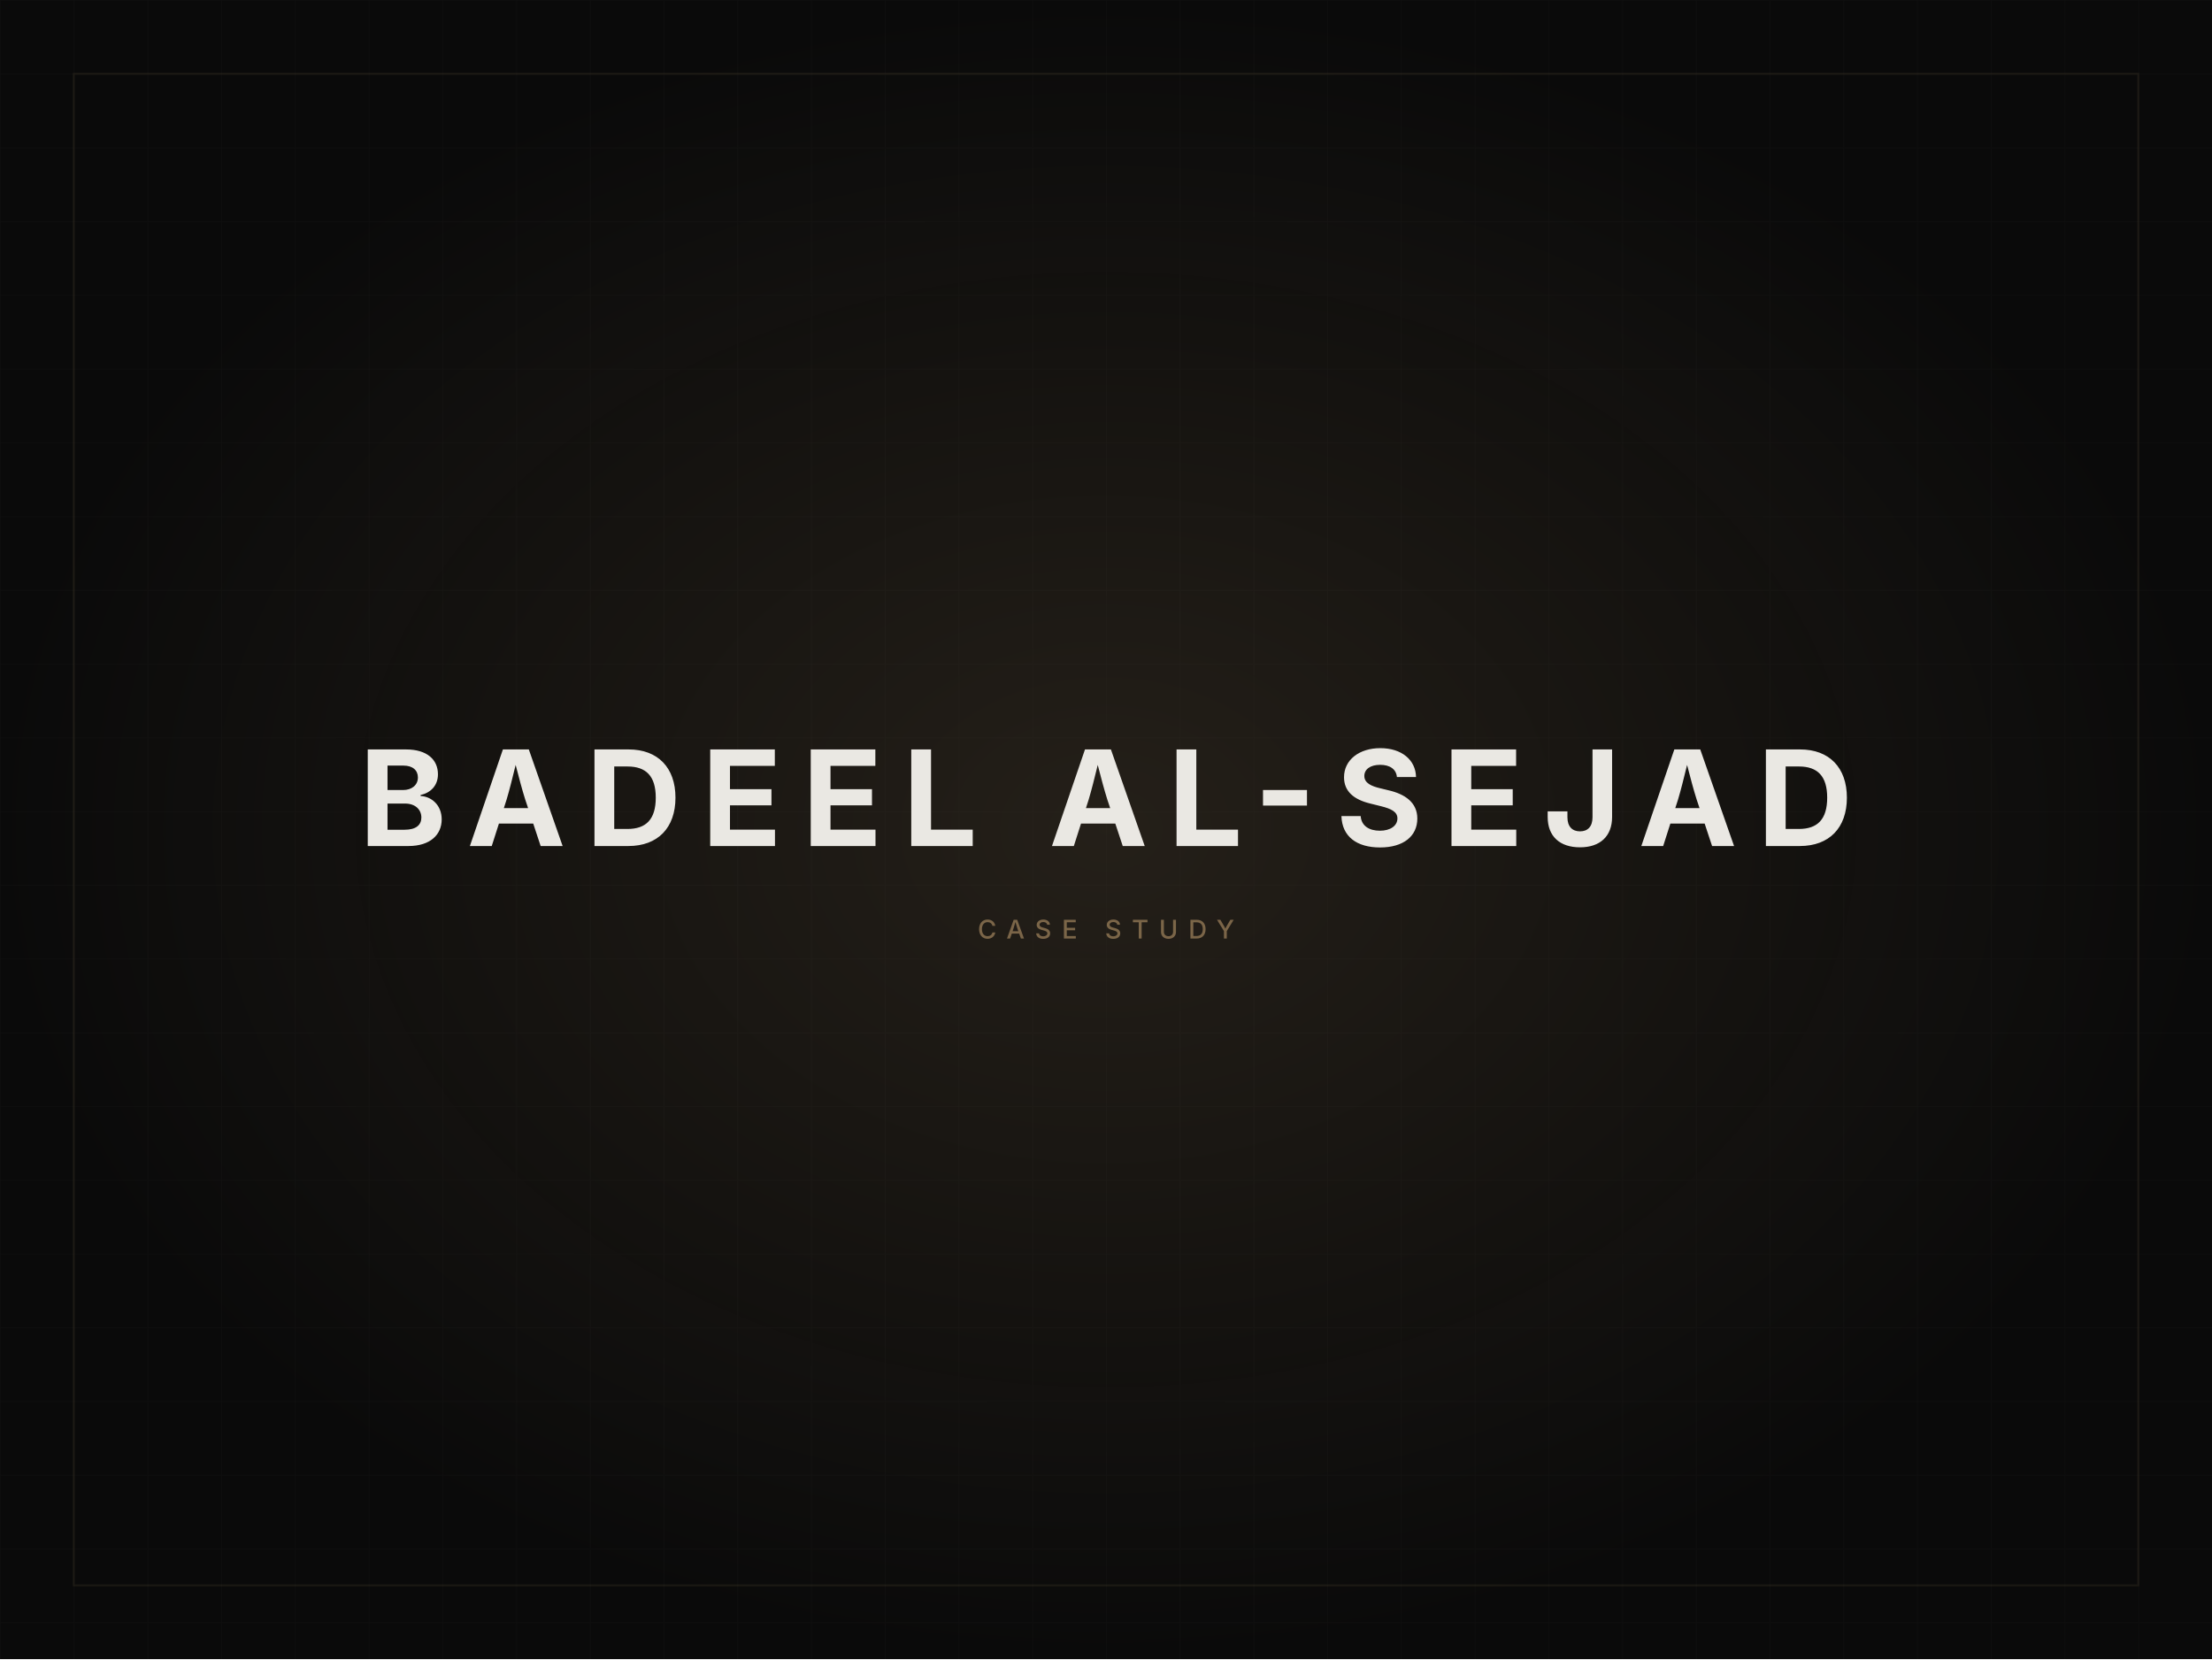
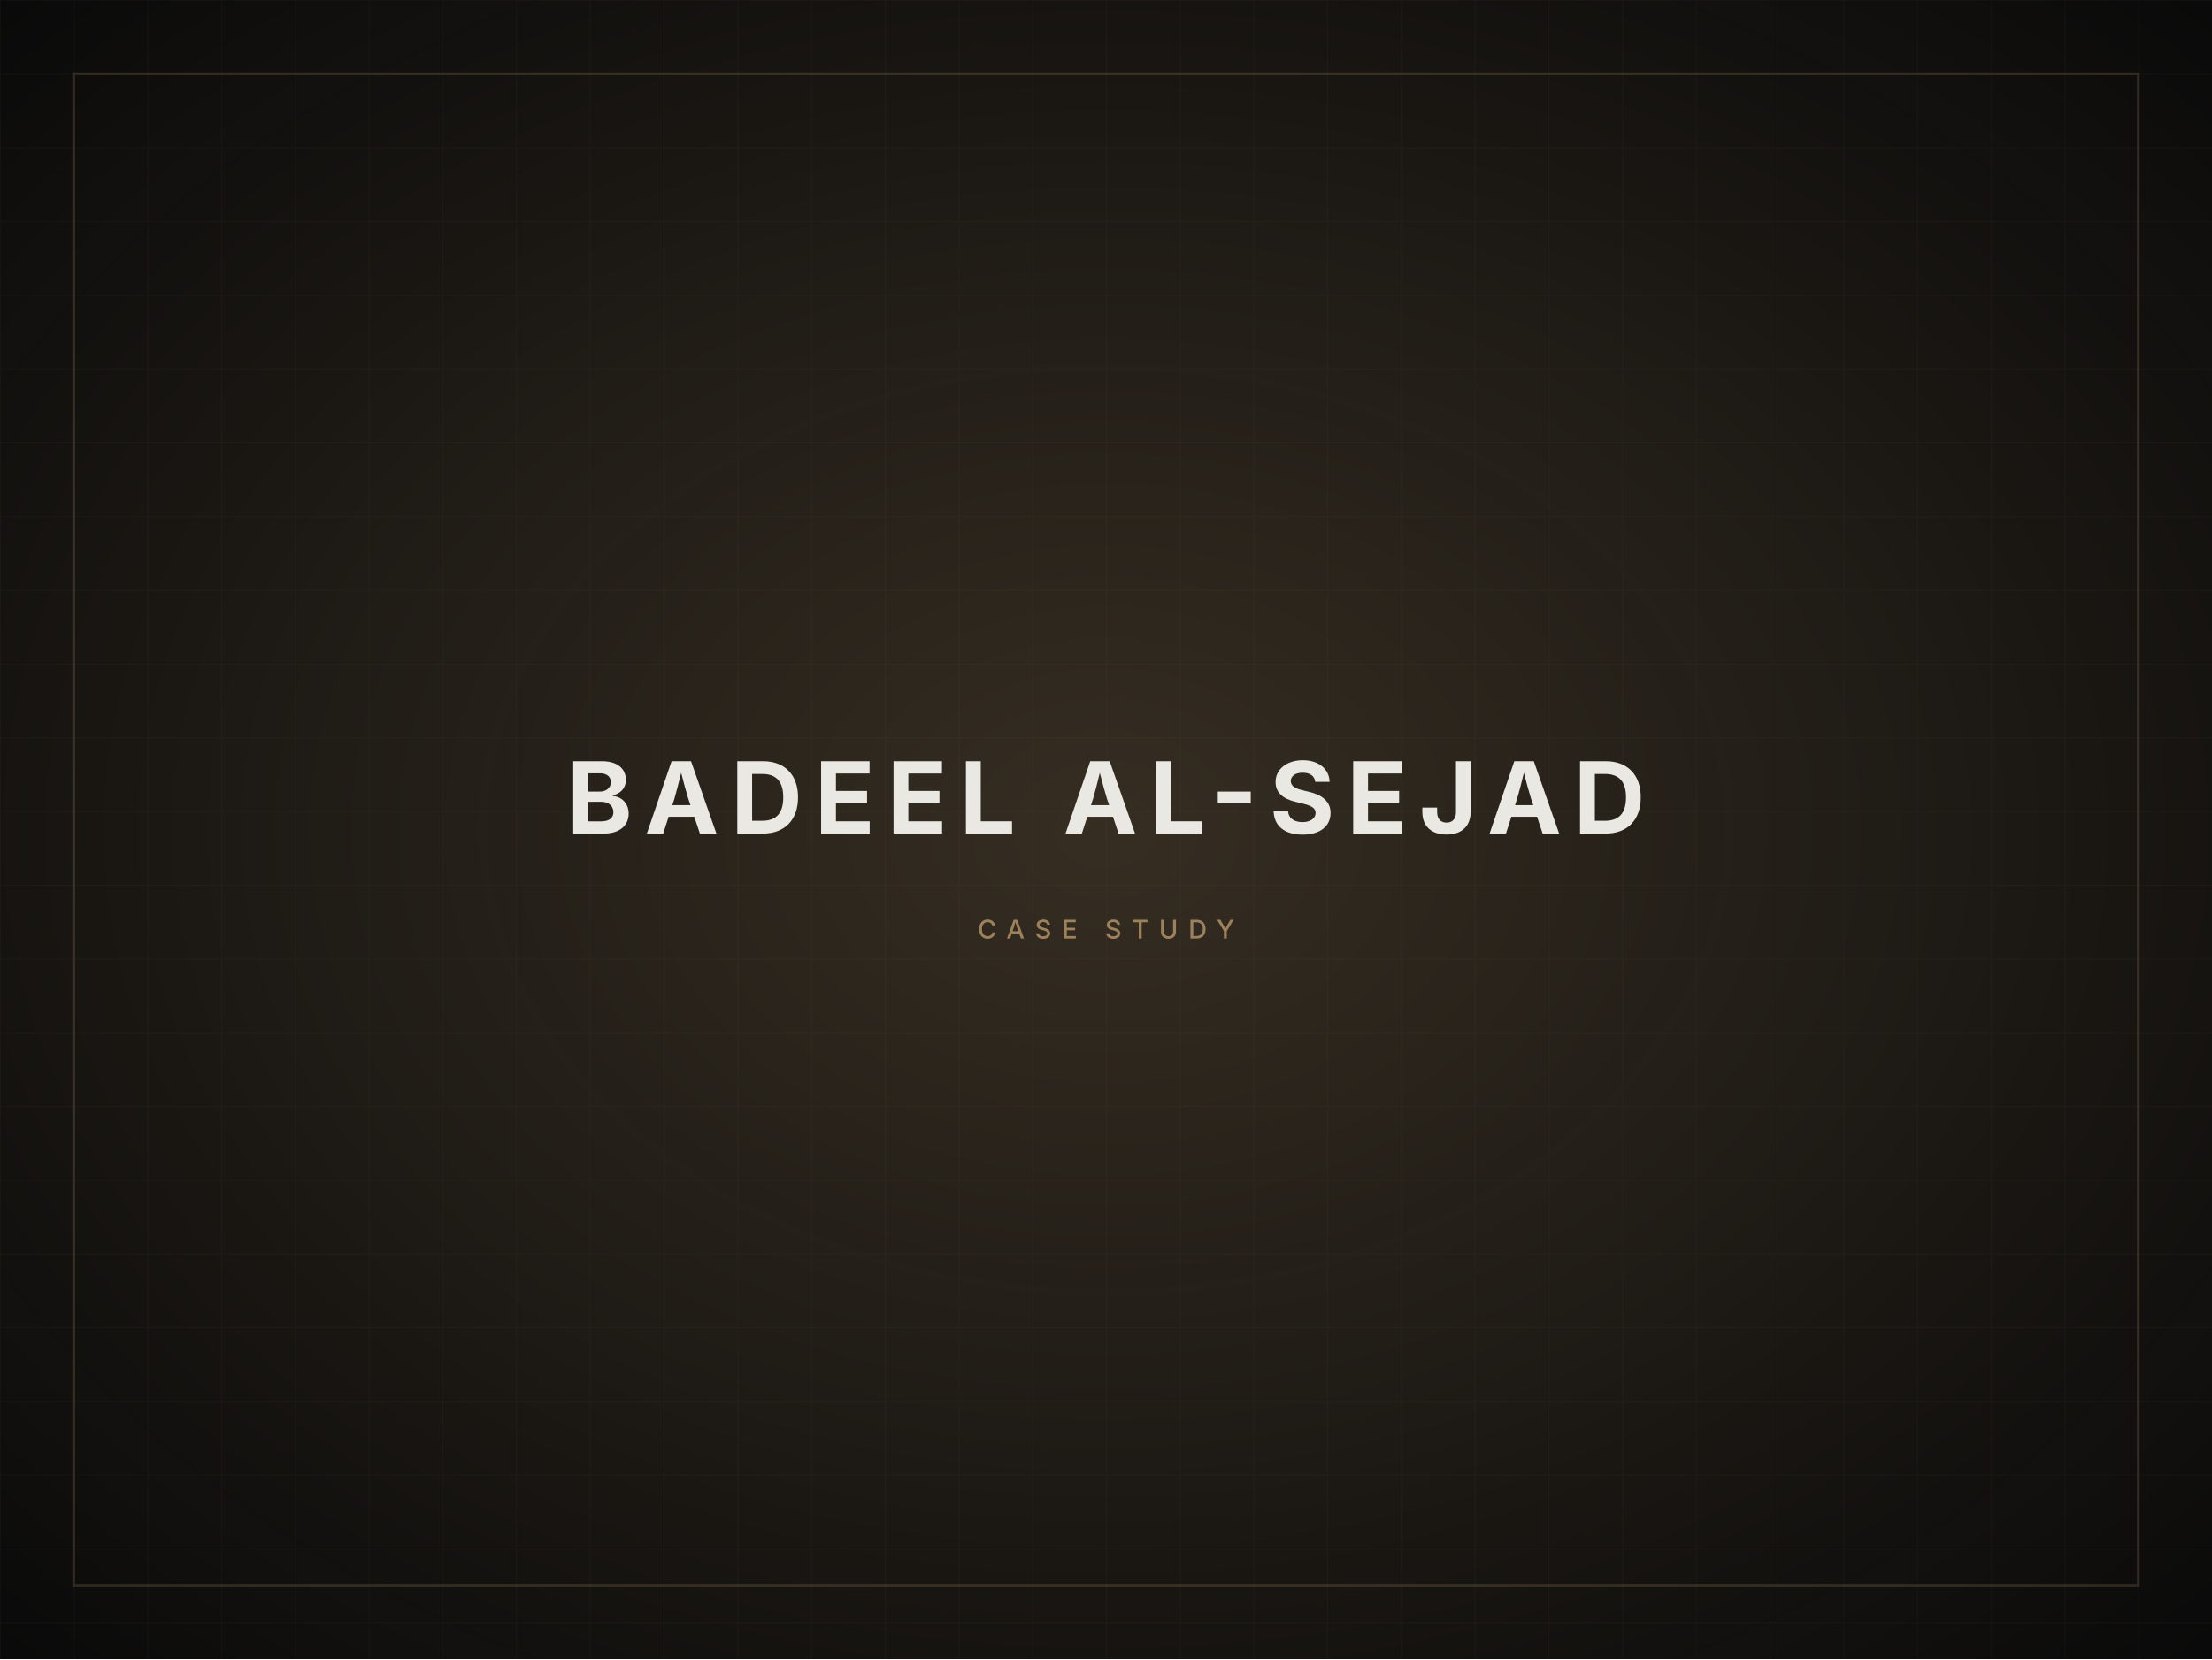
<svg xmlns="http://www.w3.org/2000/svg" width="1200" height="900" viewBox="0 0 1200 900">
  <defs>
-     <radialGradient id="goldGlow" cx="50%" cy="50%" r="50%" fx="50%" fy="50%">
-       <stop offset="0%" stop-color="rgba(184, 151, 106, 0.15)" />
+     <radialGradient id="goldGlow" cx="50%" cy="50%" r="70%" fx="50%" fy="50%">
+       <stop offset="0%" stop-color="rgba(184, 151, 106, 0.25)" />
      <stop offset="100%" stop-color="rgba(184, 151, 106, 0)" />
    </radialGradient>
    <pattern id="grid" width="40" height="40" patternUnits="userSpaceOnUse">
-       <path d="M 40 0 L 0 0 0 40" fill="none" stroke="rgba(234, 232, 227, 0.02)" stroke-width="1" />
+       <path d="M 40 0 L 0 0 0 40" fill="none" stroke="rgba(184, 151, 106, 0.04)" stroke-width="1" />
    </pattern>
  </defs>
  <rect width="100%" height="100%" fill="#0A0A0A" />
  <rect width="100%" height="100%" fill="url(#grid)" />
  <rect width="100%" height="100%" fill="url(#goldGlow)" />
-   <rect x="40" y="40" width="1120" height="820" fill="none" stroke="rgba(184, 151, 106, 0.1)" stroke-width="1" />
-   <text x="50%" y="48%" font-family="-apple-system, BlinkMacSystemFont, 'Inter', 'Segoe UI', Roboto, Helvetica, Arial, sans-serif" font-size="72" font-weight="700" fill="#EAE8E3" text-anchor="middle" dominant-baseline="middle" letter-spacing="0.15em">
+   <rect x="40" y="40" width="1120" height="820" fill="none" stroke="rgba(184, 151, 106, 0.2)" stroke-width="1.5" />
+   <text x="50%" y="48%" font-family="-apple-system, BlinkMacSystemFont, 'Inter', 'Segoe UI', Roboto, Helvetica, Arial, sans-serif" font-size="54" font-weight="700" fill="#EAE8E3" text-anchor="middle" dominant-baseline="middle" letter-spacing="0.12em">
    BADEEL AL-SEJAD
  </text>
-   <text x="50%" y="56%" font-family="-apple-system, BlinkMacSystemFont, 'Inter', 'Segoe UI', Roboto, sans-serif" font-size="14" font-weight="500" fill="rgba(184, 151, 106, 0.6)" text-anchor="middle" dominant-baseline="middle" letter-spacing="0.4em">
+   <text x="50%" y="56%" font-family="-apple-system, BlinkMacSystemFont, 'Inter', 'Segoe UI', Roboto, sans-serif" font-size="14" font-weight="500" fill="rgba(184, 151, 106, 0.8)" text-anchor="middle" dominant-baseline="middle" letter-spacing="0.4em">
    CASE STUDY
  </text>
</svg>
